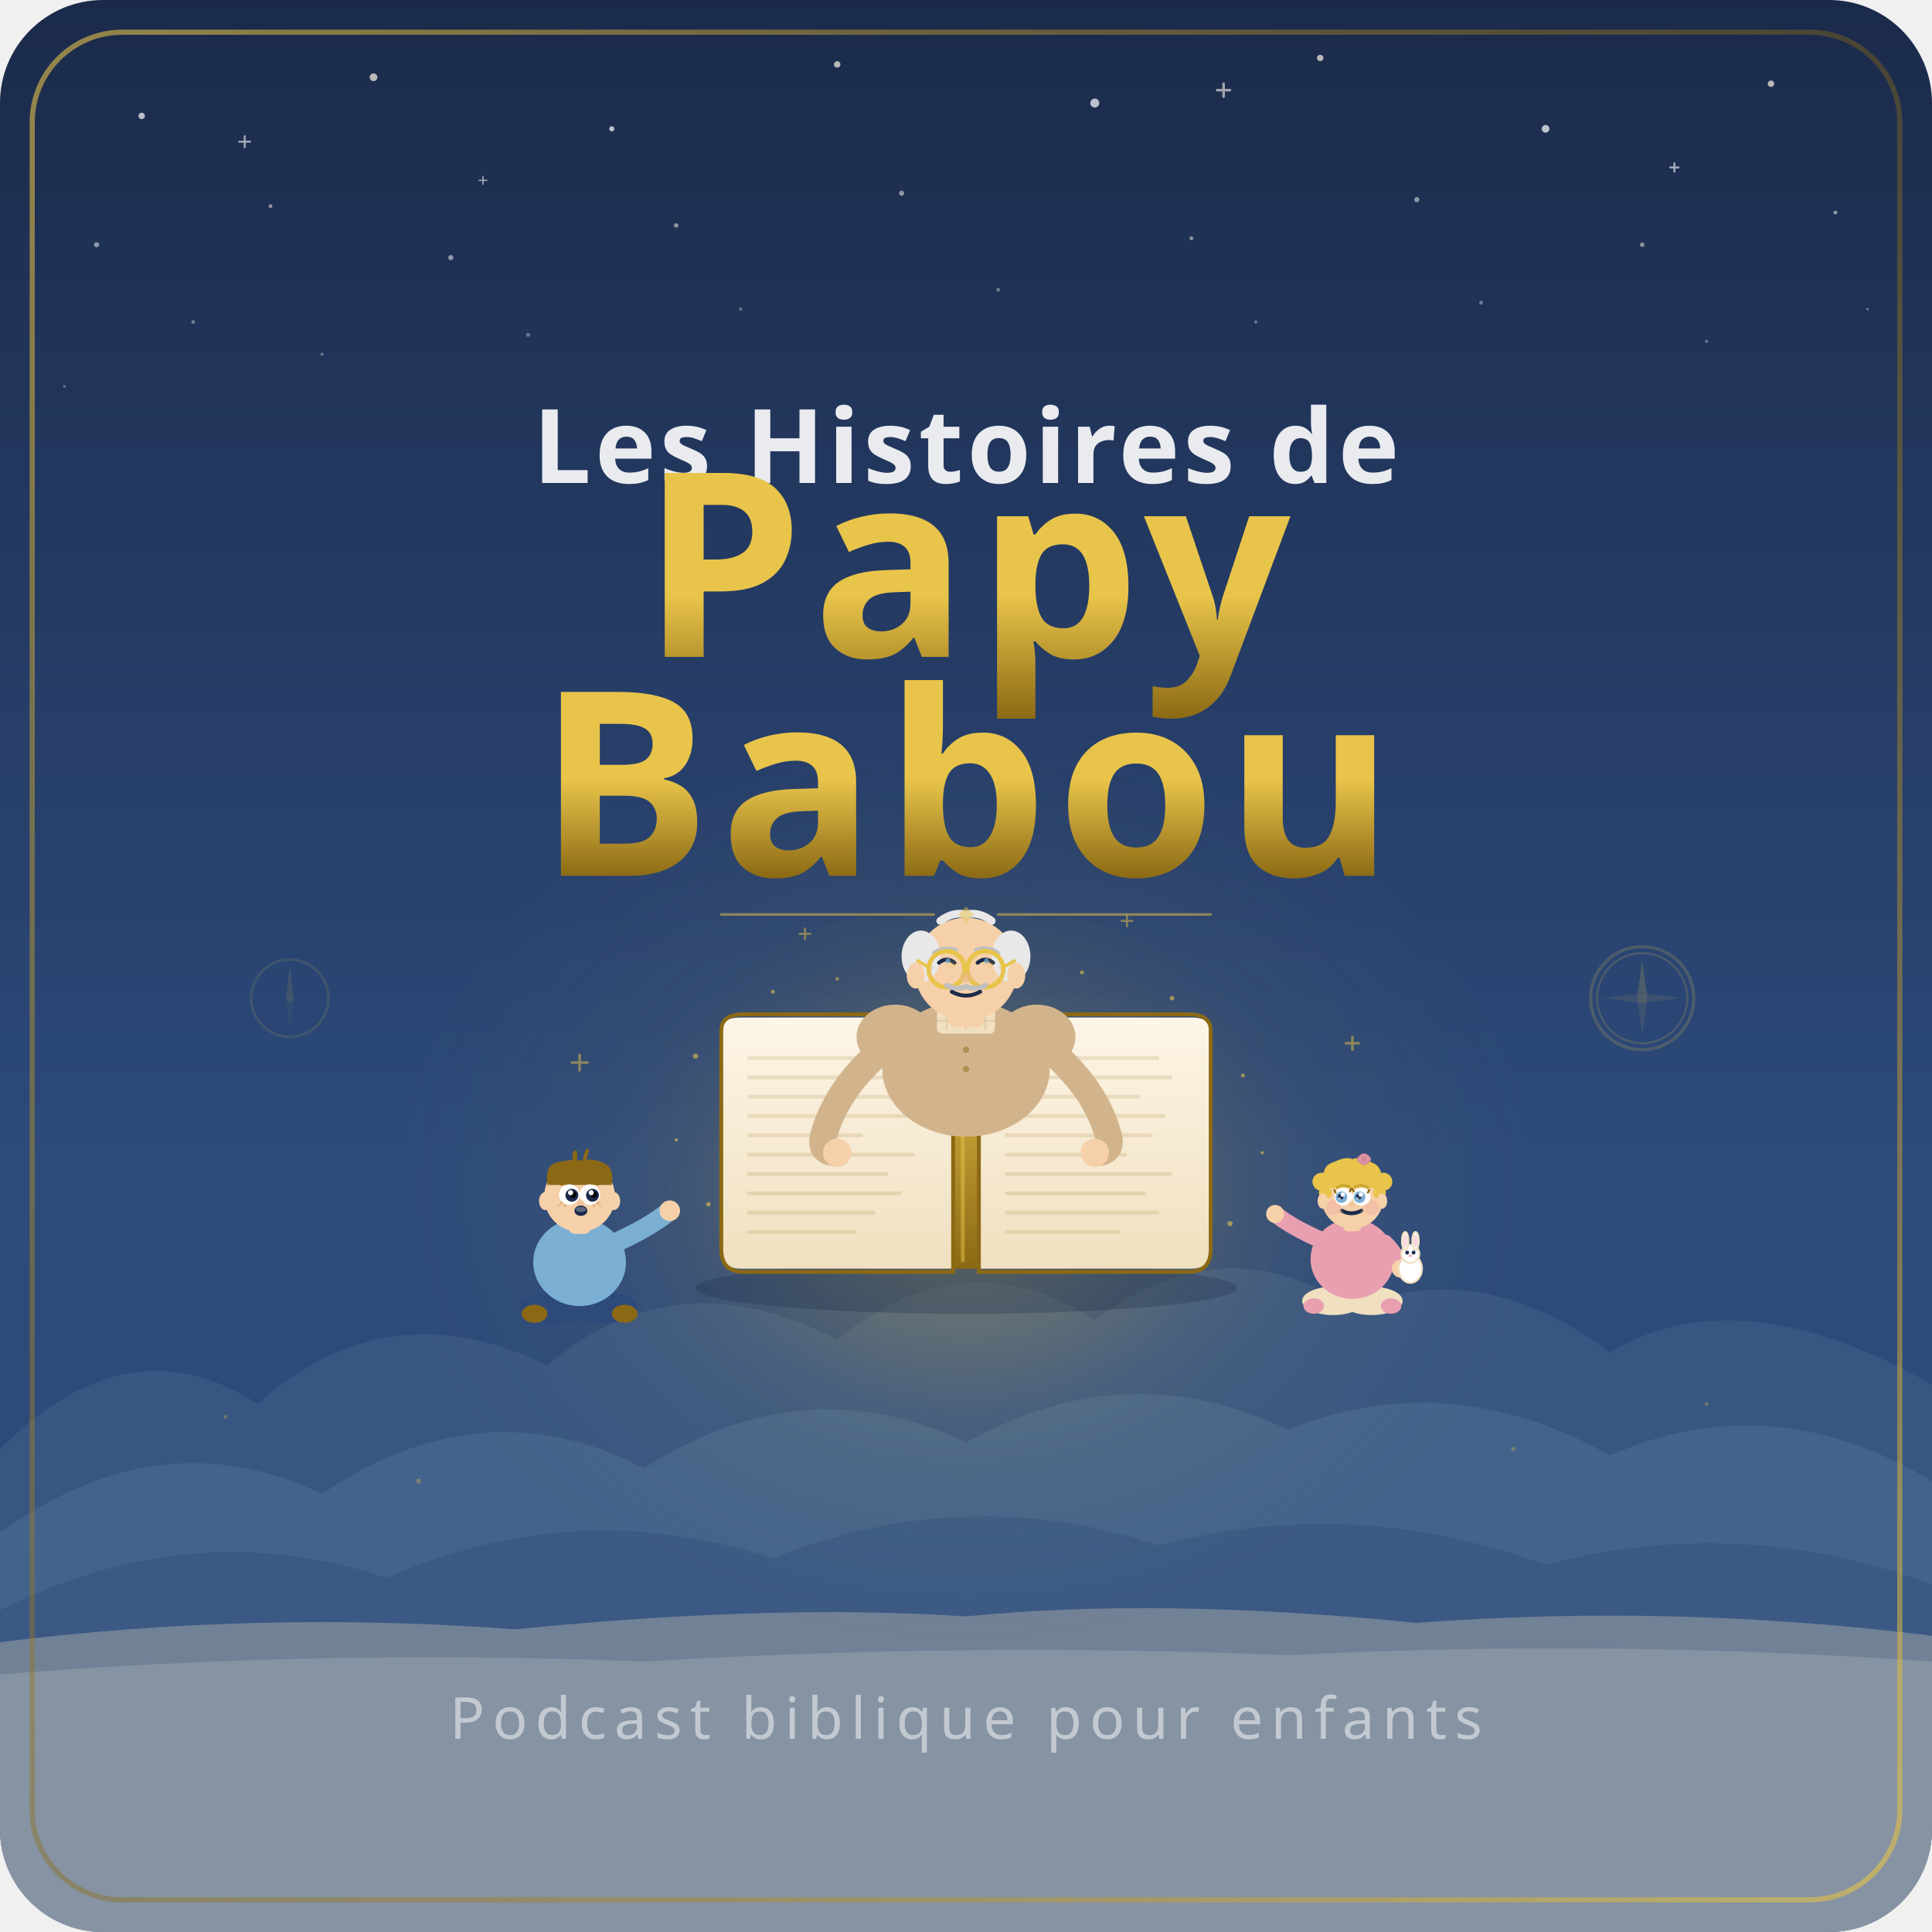
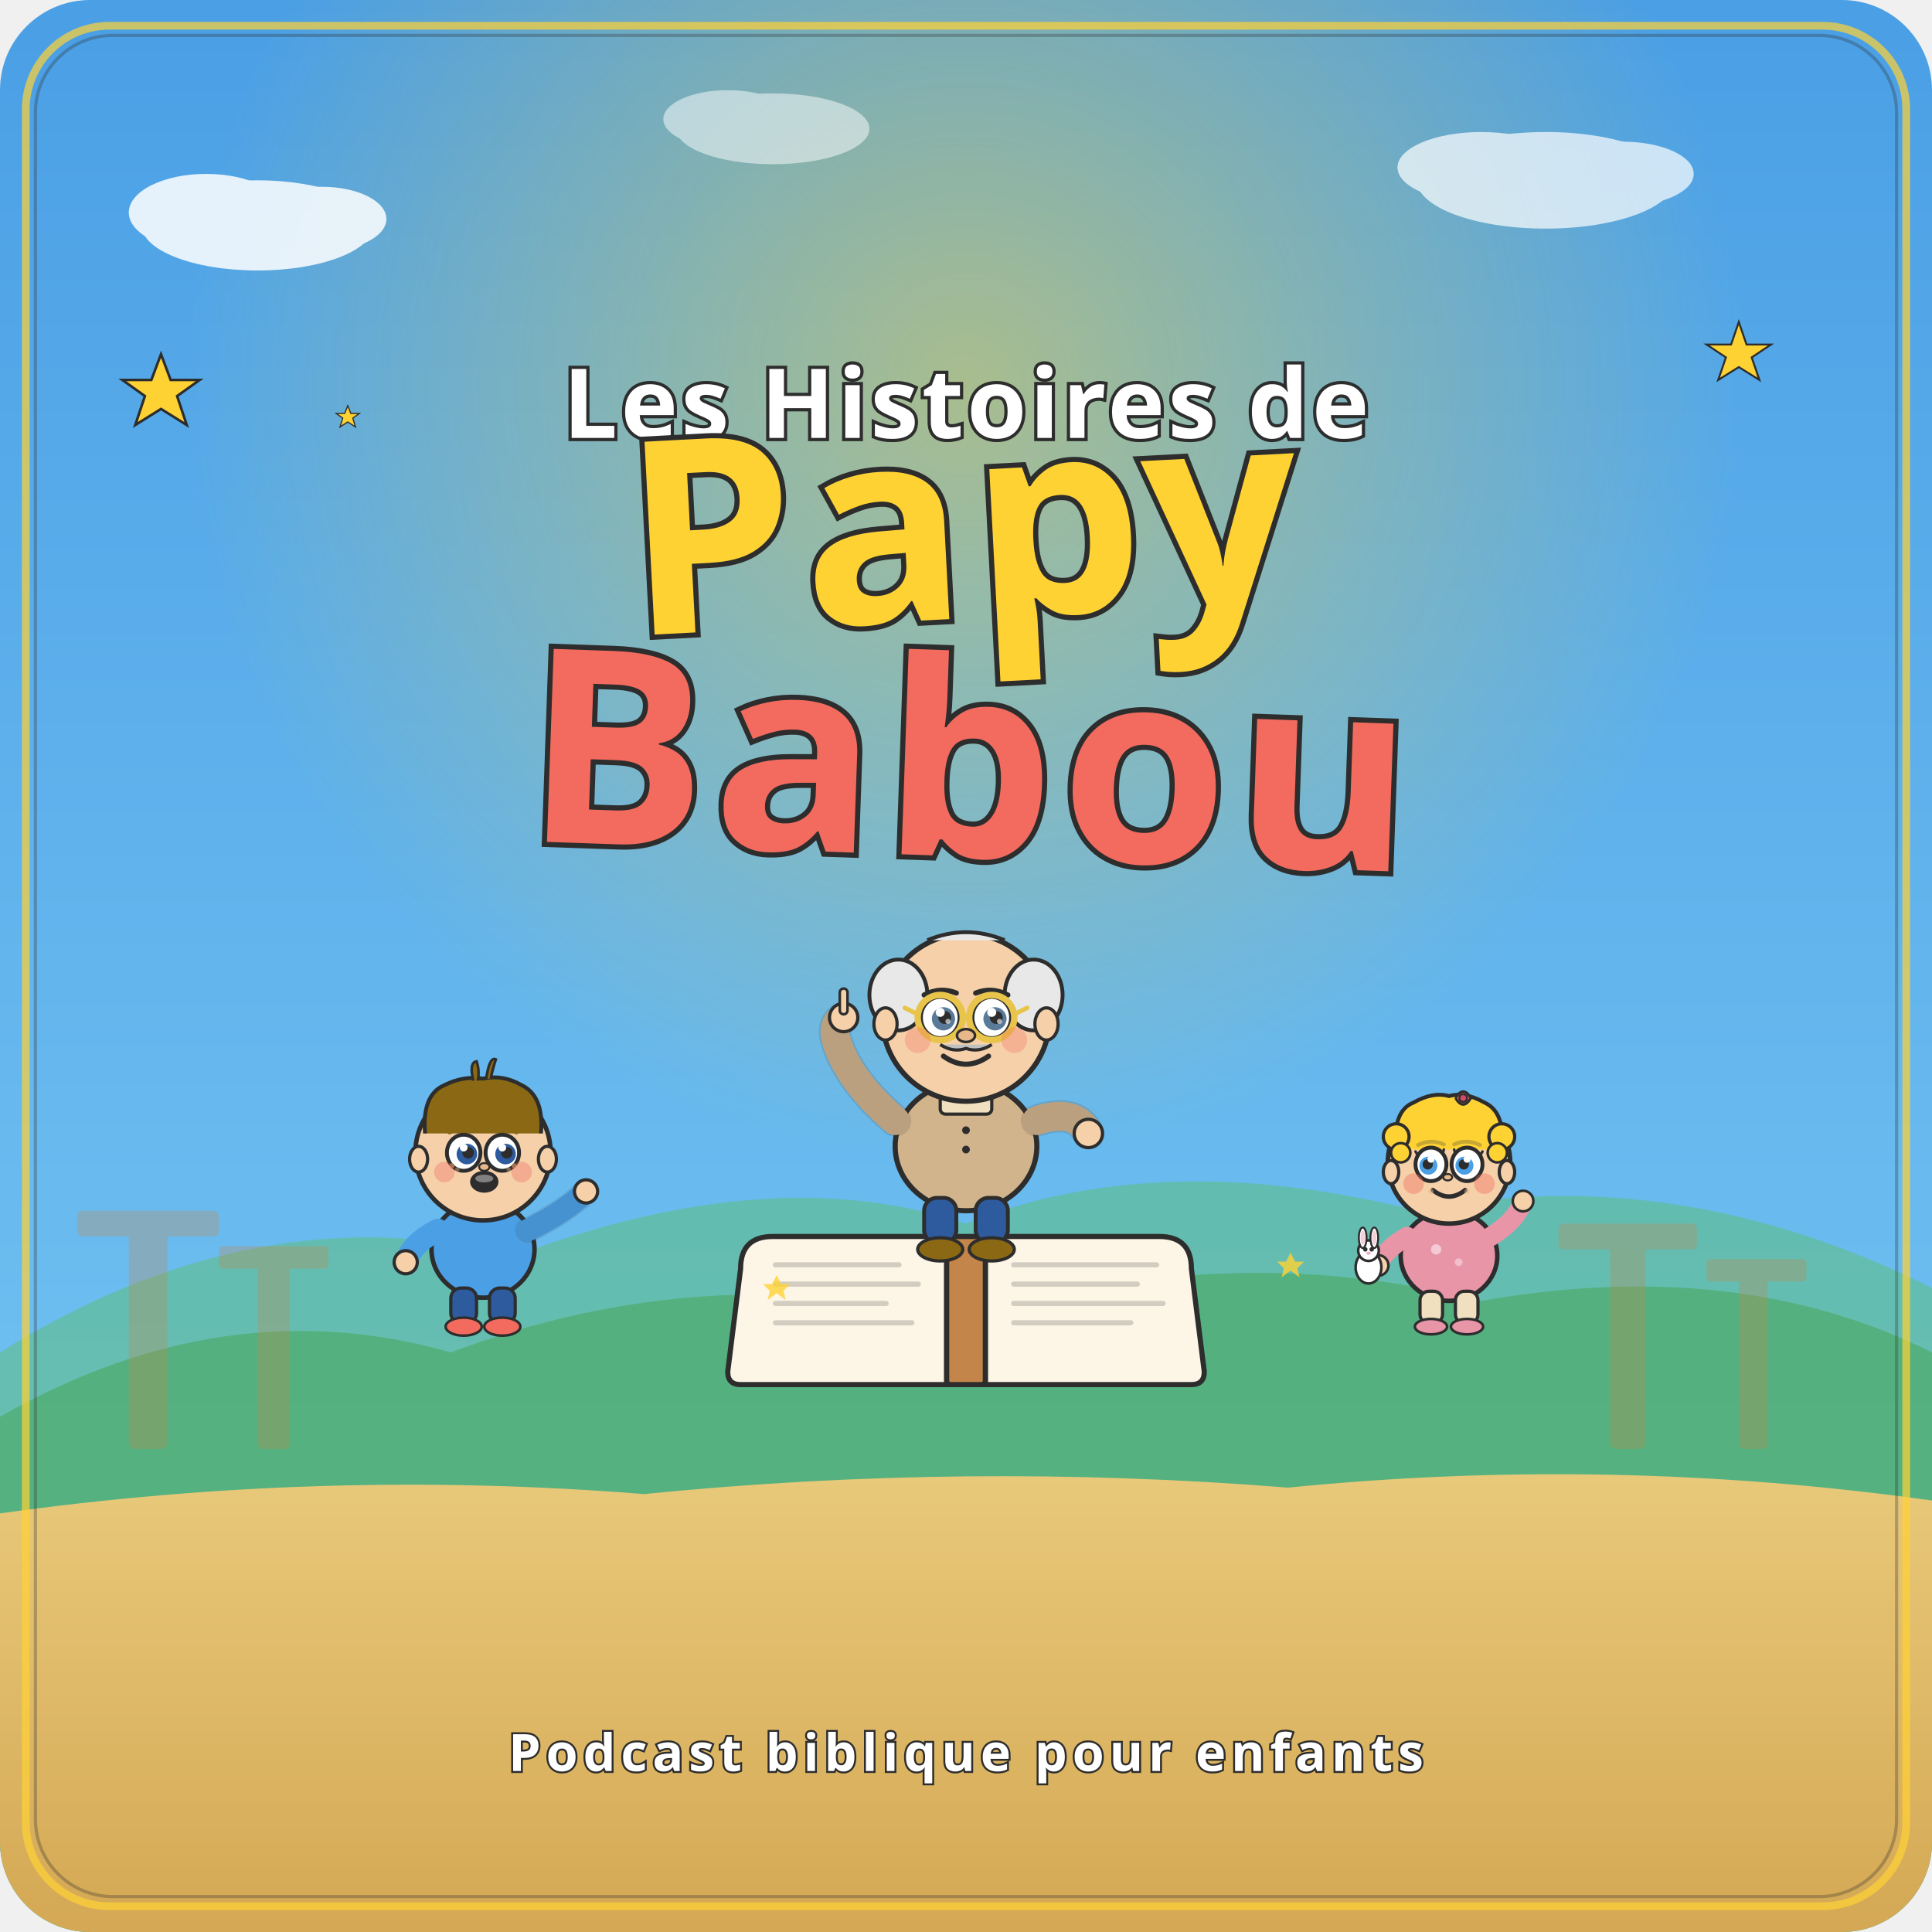
<svg xmlns="http://www.w3.org/2000/svg" viewBox="0 0 3000 3000" width="3000" height="3000">
  <defs>
    <linearGradient id="skyGrad" x1="0" y1="0" x2="0" y2="1">
-       <stop offset="0%" stop-color="#1B2A4A" />
-       <stop offset="60%" stop-color="#2D4A7A" />
-       <stop offset="100%" stop-color="#2D4A7A" />
+       <stop offset="0%" stop-color="#4A9FE5" />
+       <stop offset="100%" stop-color="#7BCBF5" />
    </linearGradient>
-     <radialGradient id="bookGlow" cx="50%" cy="50%" r="50%">
-       <stop offset="0%" stop-color="#E8C44A" stop-opacity="0.35" />
-       <stop offset="35%" stop-color="#E8C44A" stop-opacity="0.15" />
-       <stop offset="70%" stop-color="#E8C44A" stop-opacity="0.05" />
-       <stop offset="100%" stop-color="#E8C44A" stop-opacity="0" />
-     </radialGradient>
-     <linearGradient id="goldText" x1="0" y1="0" x2="0" y2="1">
-       <stop offset="0%" stop-color="#E8C44A" />
-       <stop offset="50%" stop-color="#E8C44A" />
-       <stop offset="100%" stop-color="#8B6914" />
+     <linearGradient id="groundGrad" x1="0" y1="0" x2="0" y2="1">
+       <stop offset="0%" stop-color="#E8C97A" />
+       <stop offset="100%" stop-color="#D4A854" />
    </linearGradient>
-     <linearGradient id="bookGold" x1="0" y1="0" x2="0" y2="1">
-       <stop offset="0%" stop-color="#E8C44A" />
-       <stop offset="100%" stop-color="#8B6914" />
-     </linearGradient>
-     <linearGradient id="pageGlow" x1="0" y1="0" x2="0" y2="1">
-       <stop offset="0%" stop-color="#FDF5E6" />
-       <stop offset="100%" stop-color="#F0E0C0" />
-     </linearGradient>
-     <linearGradient id="goldBorder" x1="0" y1="0" x2="1" y2="1">
-       <stop offset="0%" stop-color="#E8C44A" stop-opacity="0.6" />
-       <stop offset="50%" stop-color="#8B6914" stop-opacity="0.4" />
-       <stop offset="100%" stop-color="#E8C44A" stop-opacity="0.6" />
-     </linearGradient>
-     <radialGradient id="bookRays" cx="50%" cy="50%" r="50%">
-       <stop offset="0%" stop-color="#E8C44A" stop-opacity="0.20" />
-       <stop offset="50%" stop-color="#E8C44A" stop-opacity="0.06" />
-       <stop offset="100%" stop-color="#E8C44A" stop-opacity="0" />
+     <radialGradient id="sunGlow" cx="50%" cy="20%" r="40%">
+       <stop offset="0%" stop-color="#FFD234" stop-opacity="0.5" />
+       <stop offset="100%" stop-color="#FFD234" stop-opacity="0" />
    </radialGradient>
    <clipPath id="roundClip">
-       <rect width="3000" height="3000" rx="160" ry="160" />
+       <rect width="3000" height="3000" rx="140" ry="140" />
    </clipPath>
  </defs>
  <g clip-path="url(#roundClip)">
    <rect width="3000" height="3000" fill="url(#skyGrad)" />
-     <g opacity="0.7">
-       <circle cx="220" cy="180" r="5" fill="#FFFFFF" />
-       <circle cx="580" cy="120" r="6" fill="#FDF5E6" />
-       <circle cx="950" cy="200" r="4" fill="#FFFFFF" />
-       <circle cx="1300" cy="100" r="5" fill="#FDF5E6" />
-       <circle cx="1700" cy="160" r="7" fill="#FFFFFF" />
-       <circle cx="2050" cy="90" r="5" fill="#FDF5E6" />
-       <circle cx="2400" cy="200" r="6" fill="#FFFFFF" />
-       <circle cx="2750" cy="130" r="5" fill="#FDF5E6" />
-     </g>
-     <g opacity="0.5">
-       <circle cx="150" cy="380" r="4" fill="#FFFFFF" />
-       <circle cx="420" cy="320" r="3" fill="#FDF5E6" />
-       <circle cx="700" cy="400" r="4" fill="#FFFFFF" />
-       <circle cx="1050" cy="350" r="3.5" fill="#FDF5E6" />
-       <circle cx="1400" cy="300" r="4" fill="#FFFFFF" />
-       <circle cx="1850" cy="370" r="3" fill="#FDF5E6" />
-       <circle cx="2200" cy="310" r="4" fill="#FFFFFF" />
-       <circle cx="2550" cy="380" r="3.5" fill="#FDF5E6" />
-       <circle cx="2850" cy="330" r="3" fill="#FFFFFF" />
-     </g>
-     <g opacity="0.35">
-       <circle cx="300" cy="500" r="3" fill="#FFFFFF" />
-       <circle cx="500" cy="550" r="2.5" fill="#FDF5E6" />
-       <circle cx="820" cy="520" r="3" fill="#FFFFFF" />
-       <circle cx="1150" cy="480" r="2.5" fill="#FDF5E6" />
-       <circle cx="1550" cy="450" r="3" fill="#FFFFFF" />
-       <circle cx="1950" cy="500" r="2.5" fill="#FDF5E6" />
-       <circle cx="2300" cy="470" r="3" fill="#FFFFFF" />
-       <circle cx="2650" cy="530" r="2.5" fill="#FDF5E6" />
-       <circle cx="100" cy="600" r="2" fill="#FFFFFF" />
-       <circle cx="2900" cy="480" r="2" fill="#FFFFFF" />
-     </g>
-     <g opacity="0.6">
-       <g transform="translate(380, 220)">
-         <rect x="-1.5" y="-10" width="3" height="20" rx="1.5" fill="#FFFFFF" />
-         <rect x="-10" y="-1.5" width="20" height="3" rx="1.5" fill="#FFFFFF" />
-       </g>
-       <g transform="translate(1900, 140)">
-         <rect x="-2" y="-12" width="4" height="24" rx="2" fill="#FDF5E6" />
-         <rect x="-12" y="-2" width="24" height="4" rx="2" fill="#FDF5E6" />
-       </g>
-       <g transform="translate(2600, 260)">
-         <rect x="-1.5" y="-8" width="3" height="16" rx="1.5" fill="#FFFFFF" />
-         <rect x="-8" y="-1.5" width="16" height="3" rx="1.5" fill="#FFFFFF" />
-       </g>
-       <g transform="translate(750, 280)">
-         <rect x="-1" y="-7" width="2" height="14" rx="1" fill="#FFFFFF" />
-         <rect x="-7" y="-1" width="14" height="2" rx="1" fill="#FFFFFF" />
-       </g>
-     </g>
-     <path d="M0,2250 Q200,2050 400,2180 Q600,2000 850,2120 Q1050,1950 1300,2080 Q1500,1920 1700,2050 Q1900,1900 2100,2030 Q2300,1950 2500,2100 Q2700,1980 3000,2150 L3000,3000 L0,3000 Z" fill="#5A7A9A" opacity="0.25" />
-     <path d="M0,2380 Q250,2200 500,2320 Q750,2150 1000,2280 Q1250,2120 1500,2240 Q1750,2100 2000,2220 Q2250,2120 2500,2260 Q2750,2150 3000,2300 L3000,3000 L0,3000 Z" fill="#5A7A9A" opacity="0.35" />
-     <path d="M0,2500 Q300,2350 600,2450 Q900,2320 1200,2420 Q1500,2300 1800,2400 Q2100,2320 2400,2430 Q2700,2350 3000,2460 L3000,3000 L0,3000 Z" fill="#2D4A7A" opacity="0.4" />
-     <path d="M0,2550 Q400,2500 800,2530 Q1200,2490 1500,2510 Q1800,2480 2200,2520 Q2600,2490 3000,2540 L3000,3000 L0,3000 Z" fill="#F0E0C0" opacity="0.3" />
-     <path d="M0,2600 Q500,2560 1000,2580 Q1500,2550 2000,2570 Q2500,2545 3000,2580 L3000,3000 L0,3000 Z" fill="#FDF5E6" opacity="0.15" />
-     <ellipse cx="1500" cy="1850" rx="900" ry="700" fill="url(#bookRays)" />
-     <ellipse cx="1500" cy="1850" rx="550" ry="450" fill="url(#bookGlow)" />
-     <g transform="translate(1500, 1820)">
-       <ellipse cx="0" cy="180" rx="420" ry="40" fill="#1B2A4A" opacity="0.3" />
-       <path d="M-20,0 L-20,-220 Q-20,-240 -40,-240 L-350,-240 Q-380,-240 -380,-220 L-380,120 Q-380,150 -350,150 L-20,150 Z" fill="url(#pageGlow)" />
-       <g opacity="0.15">
-         <rect x="-340" y="-180" width="200" height="6" rx="3" fill="#8B6914" />
-         <rect x="-340" y="-150" width="260" height="6" rx="3" fill="#8B6914" />
-         <rect x="-340" y="-120" width="230" height="6" rx="3" fill="#8B6914" />
-         <rect x="-340" y="-90" width="250" height="6" rx="3" fill="#8B6914" />
-         <rect x="-340" y="-60" width="180" height="6" rx="3" fill="#8B6914" />
-         <rect x="-340" y="-30" width="260" height="6" rx="3" fill="#8B6914" />
-         <rect x="-340" y="0" width="220" height="6" rx="3" fill="#8B6914" />
-         <rect x="-340" y="30" width="240" height="6" rx="3" fill="#8B6914" />
-         <rect x="-340" y="60" width="200" height="6" rx="3" fill="#8B6914" />
-         <rect x="-340" y="90" width="170" height="6" rx="3" fill="#8B6914" />
-       </g>
-       <path d="M20,0 L20,-220 Q20,-240 40,-240 L350,-240 Q380,-240 380,-220 L380,120 Q380,150 350,150 L20,150 Z" fill="url(#pageGlow)" />
-       <g opacity="0.15">
-         <rect x="60" y="-180" width="240" height="6" rx="3" fill="#8B6914" />
-         <rect x="60" y="-150" width="260" height="6" rx="3" fill="#8B6914" />
-         <rect x="60" y="-120" width="210" height="6" rx="3" fill="#8B6914" />
-         <rect x="60" y="-90" width="250" height="6" rx="3" fill="#8B6914" />
-         <rect x="60" y="-60" width="230" height="6" rx="3" fill="#8B6914" />
-         <rect x="60" y="-30" width="190" height="6" rx="3" fill="#8B6914" />
-         <rect x="60" y="0" width="260" height="6" rx="3" fill="#8B6914" />
-         <rect x="60" y="30" width="220" height="6" rx="3" fill="#8B6914" />
-         <rect x="60" y="60" width="240" height="6" rx="3" fill="#8B6914" />
-         <rect x="60" y="90" width="180" height="6" rx="3" fill="#8B6914" />
-       </g>
-       <rect x="-20" y="-240" width="40" height="390" rx="6" fill="url(#bookGold)" />
-       <rect x="-8" y="-230" width="6" height="370" rx="3" fill="#E8C44A" opacity="0.5" />
-       <path d="M-380,-220 L-380,120 Q-380,155 -345,155 L-20,155 L-20,-245 L-345,-245 Q-380,-245 -380,-220 Z" fill="none" stroke="#8B6914" stroke-width="6" />
-       <path d="M380,-220 L380,120 Q380,155 345,155 L20,155 L20,-245 L345,-245 Q380,-245 380,-220 Z" fill="none" stroke="#8B6914" stroke-width="6" />
-       <g opacity="0.6">
-         <circle cx="-420" cy="-180" r="4" fill="#E8C44A" />
-         <circle cx="430" cy="-150" r="3" fill="#E8C44A" />
-         <circle cx="-400" cy="50" r="3.5" fill="#E8C44A" />
-         <circle cx="410" cy="80" r="4" fill="#E8C44A" />
-         <circle cx="-300" cy="-280" r="3" fill="#E8C44A" />
-         <circle cx="320" cy="-270" r="3.5" fill="#E8C44A" />
-         <circle cx="0" cy="-290" r="4" fill="#E8C44A" />
-         <circle cx="-200" cy="-300" r="2.5" fill="#E8C44A" />
-         <circle cx="180" cy="-310" r="3" fill="#E8C44A" />
-         <circle cx="-450" cy="-50" r="2.5" fill="#E8C44A" />
-         <circle cx="460" cy="-30" r="2.5" fill="#E8C44A" />
-       </g>
-     </g>
-     <g transform="translate(1500, 1580)">
-       <ellipse cx="0" cy="80" rx="130" ry="105" fill="#D2B48C" />
-       <rect x="-45" y="-15" width="90" height="40" rx="8" fill="#F0E0C0" />
-       <line x1="-30" y1="-10" x2="-30" y2="20" stroke="#D2B48C" stroke-width="3" opacity="0.4" />
-       <line x1="0" y1="-10" x2="0" y2="20" stroke="#D2B48C" stroke-width="3" opacity="0.4" />
-       <line x1="30" y1="-10" x2="30" y2="20" stroke="#D2B48C" stroke-width="3" opacity="0.4" />
-       <line x1="-45" y1="5" x2="45" y2="5" stroke="#D2B48C" stroke-width="3" opacity="0.4" />
-       <circle cx="0" cy="50" r="5" fill="#8B6914" opacity="0.5" />
-       <circle cx="0" cy="80" r="5" fill="#8B6914" opacity="0.5" />
-       <ellipse cx="-110" cy="30" rx="60" ry="50" fill="#D2B48C" />
-       <ellipse cx="110" cy="30" rx="60" ry="50" fill="#D2B48C" />
-       <rect x="-28" y="-35" width="56" height="50" rx="12" fill="#F5D0A9" />
-       <circle cx="0" cy="-75" r="80" fill="#F5D0A9" />
-       <ellipse cx="-70" cy="-95" rx="30" ry="40" fill="#E8E8E8" />
-       <ellipse cx="70" cy="-95" rx="30" ry="40" fill="#E8E8E8" />
-       <path d="M-40,-150 Q-20,-165 0,-160 Q20,-165 40,-150" fill="none" stroke="#E8E8E8" stroke-width="12" stroke-linecap="round" />
-       <ellipse cx="-78" cy="-65" rx="14" ry="20" fill="#F5D0A9" />
-       <ellipse cx="78" cy="-65" rx="14" ry="20" fill="#F5D0A9" />
-       <path d="M-50,-100 Q-35,-112 -15,-105" fill="none" stroke="#C0C0C0" stroke-width="6" stroke-linecap="round" />
-       <path d="M15,-105 Q35,-112 50,-100" fill="none" stroke="#C0C0C0" stroke-width="6" stroke-linecap="round" />
-       <path d="M-42,-85 Q-30,-95 -18,-85" fill="none" stroke="#1B2A4A" stroke-width="6" stroke-linecap="round" />
-       <path d="M18,-85 Q30,-95 42,-85" fill="none" stroke="#1B2A4A" stroke-width="6" stroke-linecap="round" />
-       <circle cx="-28" cy="-88" r="4" fill="#7BAFD4" opacity="0.7" />
-       <circle cx="32" cy="-88" r="4" fill="#7BAFD4" opacity="0.7" />
-       <circle cx="-30" cy="-75" r="28" fill="none" stroke="#E8C44A" stroke-width="7" />
-       <circle cx="30" cy="-75" r="28" fill="none" stroke="#E8C44A" stroke-width="7" />
-       <path d="M-2,-75 Q0,-82 2,-75" fill="none" stroke="#E8C44A" stroke-width="5" />
-       <line x1="-58" y1="-78" x2="-75" y2="-88" stroke="#E8C44A" stroke-width="5" stroke-linecap="round" />
-       <line x1="58" y1="-78" x2="75" y2="-88" stroke="#E8C44A" stroke-width="5" stroke-linecap="round" />
-       <circle cx="-22" cy="-82" r="6" fill="#E8C44A" opacity="0.2" />
-       <circle cx="38" cy="-82" r="6" fill="#E8C44A" opacity="0.2" />
-       <ellipse cx="0" cy="-62" rx="10" ry="8" fill="#E8B88A" opacity="0.6" />
-       <path d="M-30,-50 Q-15,-42 0,-48 Q15,-42 30,-50" fill="none" stroke="#C0C0C0" stroke-width="8" stroke-linecap="round" />
-       <path d="M-22,-40 Q0,-28 22,-40" fill="none" stroke="#1B2A4A" stroke-width="6" stroke-linecap="round" />
-       <path d="M-52,-78 Q-58,-72 -54,-66" fill="none" stroke="#E8B88A" stroke-width="3" stroke-linecap="round" opacity="0.5" />
-       <path d="M52,-78 Q58,-72 54,-66" fill="none" stroke="#E8B88A" stroke-width="3" stroke-linecap="round" opacity="0.5" />
-       <path d="M-130,50 Q-200,110 -220,180 Q-230,210 -200,210" fill="none" stroke="#D2B48C" stroke-width="42" stroke-linecap="round" />
-       <circle cx="-200" cy="210" r="22" fill="#F5D0A9" />
-       <path d="M130,50 Q200,110 220,180 Q230,210 200,210" fill="none" stroke="#D2B48C" stroke-width="42" stroke-linecap="round" />
-       <circle cx="200" cy="210" r="22" fill="#F5D0A9" />
-     </g>
-     <g transform="translate(900, 1900)">
-       <ellipse cx="-35" cy="130" rx="55" ry="25" fill="#2D4A7A" />
-       <ellipse cx="35" cy="130" rx="55" ry="25" fill="#2D4A7A" />
-       <ellipse cx="-70" cy="140" rx="20" ry="14" fill="#8B6914" />
-       <ellipse cx="70" cy="140" rx="20" ry="14" fill="#8B6914" />
-       <ellipse cx="0" cy="60" rx="72" ry="68" fill="#7BAFD4" />
-       <path d="M-20,0 Q0,-8 20,0" fill="none" stroke="#5A9ABF" stroke-width="6" stroke-linecap="round" />
-       <rect x="-16" y="-12" width="32" height="28" rx="8" fill="#F5D0A9" />
-       <circle cx="0" cy="-42" r="55" fill="#F5D0A9" />
-       <path d="M-50,-60 Q-55,-90 -35,-95 Q-15,-100 0,-98 Q20,-102 35,-95 Q55,-88 50,-60" fill="#8B6914" />
-       <path d="M5,-98 Q8,-120 15,-115 Q12,-105 10,-98" fill="#8B6914" />
-       <path d="M-10,-96 Q-14,-112 -5,-114 Q-2,-106 -5,-96" fill="#8B6914" />
-       <ellipse cx="-53" cy="-35" rx="10" ry="14" fill="#F5D0A9" />
-       <ellipse cx="53" cy="-35" rx="10" ry="14" fill="#F5D0A9" />
-       <circle cx="-16" cy="-45" r="16" fill="#FFFFFF" />
-       <circle cx="16" cy="-45" r="16" fill="#FFFFFF" />
-       <circle cx="-12" cy="-44" r="10" fill="#1B2A4A" />
-       <circle cx="20" cy="-44" r="10" fill="#1B2A4A" />
-       <circle cx="-10" cy="-45" r="5" fill="#000000" />
-       <circle cx="22" cy="-45" r="5" fill="#000000" />
-       <circle cx="-14" cy="-48" r="4" fill="#FFFFFF" />
-       <circle cx="18" cy="-48" r="4" fill="#FFFFFF" />
-       <path d="M-28,-62 Q-16,-70 -4,-64" fill="none" stroke="#8B6914" stroke-width="6" stroke-linecap="round" />
-       <path d="M4,-64 Q16,-70 28,-62" fill="none" stroke="#8B6914" stroke-width="6" stroke-linecap="round" />
-       <circle cx="-28" cy="-32" r="3" fill="#D4A06A" opacity="0.5" />
-       <circle cx="-22" cy="-28" r="2.5" fill="#D4A06A" opacity="0.5" />
-       <circle cx="-32" cy="-28" r="2" fill="#D4A06A" opacity="0.4" />
-       <circle cx="28" cy="-32" r="3" fill="#D4A06A" opacity="0.5" />
-       <circle cx="22" cy="-28" r="2.5" fill="#D4A06A" opacity="0.5" />
-       <circle cx="32" cy="-28" r="2" fill="#D4A06A" opacity="0.4" />
-       <ellipse cx="2" cy="-32" rx="6" ry="5" fill="#E8B88A" opacity="0.5" />
-       <ellipse cx="2" cy="-20" rx="10" ry="8" fill="#1B2A4A" />
-       <ellipse cx="2" cy="-22" rx="8" ry="4" fill="#FFFFFF" opacity="0.3" />
-       <path d="M55,30 Q110,5 140,-20" fill="none" stroke="#7BAFD4" stroke-width="30" stroke-linecap="round" />
-       <circle cx="140" cy="-20" r="16" fill="#F5D0A9" />
-     </g>
-     <g transform="translate(2100, 1900)">
-       <ellipse cx="-30" cy="120" rx="48" ry="22" fill="#F0E0C0" />
-       <ellipse cx="30" cy="120" rx="48" ry="22" fill="#F0E0C0" />
-       <ellipse cx="-60" cy="128" rx="16" ry="12" fill="#E8A0B0" />
-       <ellipse cx="60" cy="128" rx="16" ry="12" fill="#E8A0B0" />
-       <ellipse cx="0" cy="55" rx="65" ry="62" fill="#E8A0B0" />
-       <path d="M-18,-2 Q0,-10 18,-2" fill="none" stroke="#D48A9A" stroke-width="6" stroke-linecap="round" />
-       <rect x="-14" y="-12" width="28" height="24" rx="7" fill="#F5D0A9" />
-       <circle cx="0" cy="-40" r="48" fill="#F5D0A9" />
-       <circle cx="-30" cy="-25" r="12" fill="#F0A0A0" opacity="0.35" />
-       <circle cx="30" cy="-25" r="12" fill="#F0A0A0" opacity="0.35" />
-       <path d="M-45,-55 Q-50,-90 -30,-95 Q-10,-105 0,-100 Q10,-105 30,-95 Q50,-88 45,-55" fill="#E8C44A" />
-       <circle cx="-48" cy="-65" r="14" fill="#E8C44A" />
-       <circle cx="48" cy="-65" r="14" fill="#E8C44A" />
-       <circle cx="-42" cy="-48" r="10" fill="#E8C44A" />
-       <circle cx="42" cy="-48" r="10" fill="#E8C44A" />
-       <path d="M8,-100 Q18,-115 28,-100" fill="#E8A0B0" stroke="#D48A9A" stroke-width="3" />
-       <path d="M8,-100 Q18,-85 28,-100" fill="#E8A0B0" stroke="#D48A9A" stroke-width="3" />
-       <circle cx="18" cy="-100" r="5" fill="#D48A9A" />
-       <ellipse cx="-46" cy="-35" rx="8" ry="12" fill="#F5D0A9" />
-       <ellipse cx="46" cy="-35" rx="8" ry="12" fill="#F5D0A9" />
-       <circle cx="-14" cy="-42" r="14" fill="#FFFFFF" />
-       <circle cx="14" cy="-42" r="14" fill="#FFFFFF" />
-       <circle cx="-17" cy="-41" r="9" fill="#7BAFD4" />
-       <circle cx="11" cy="-41" r="9" fill="#7BAFD4" />
-       <circle cx="-18" cy="-42" r="4.5" fill="#1B2A4A" />
-       <circle cx="10" cy="-42" r="4.5" fill="#1B2A4A" />
-       <circle cx="-15" cy="-45" r="3.5" fill="#FFFFFF" />
-       <circle cx="13" cy="-45" r="3.5" fill="#FFFFFF" />
-       <circle cx="-20" cy="-39" r="2" fill="#FFFFFF" opacity="0.6" />
-       <circle cx="8" cy="-39" r="2" fill="#FFFFFF" opacity="0.6" />
-       <line x1="-26" y1="-48" x2="-28" y2="-52" stroke="#8B6914" stroke-width="3" stroke-linecap="round" />
-       <line x1="-4" y1="-50" x2="-2" y2="-54" stroke="#8B6914" stroke-width="3" stroke-linecap="round" />
-       <line x1="2" y1="-50" x2="0" y2="-54" stroke="#8B6914" stroke-width="3" stroke-linecap="round" />
-       <line x1="24" y1="-48" x2="26" y2="-52" stroke="#8B6914" stroke-width="3" stroke-linecap="round" />
-       <path d="M-24,-56 Q-14,-62 -4,-57" fill="none" stroke="#C8A832" stroke-width="4" stroke-linecap="round" />
-       <path d="M4,-57 Q14,-62 24,-56" fill="none" stroke="#C8A832" stroke-width="4" stroke-linecap="round" />
-       <ellipse cx="-2" cy="-30" rx="5" ry="4" fill="#E8B88A" opacity="0.5" />
-       <path d="M-16,-20 Q-2,-12 14,-20" fill="none" stroke="#1B2A4A" stroke-width="6" stroke-linecap="round" />
-       <circle cx="-18" cy="-18" r="3" fill="#E8B88A" opacity="0.4" />
-       <circle cx="16" cy="-18" r="3" fill="#E8B88A" opacity="0.4" />
-       <path d="M-50,25 Q-95,5 -120,-15" fill="none" stroke="#E8A0B0" stroke-width="26" stroke-linecap="round" />
-       <circle cx="-120" cy="-15" r="14" fill="#F5D0A9" />
-       <path d="M50,30 Q70,50 75,70" fill="none" stroke="#E8A0B0" stroke-width="26" stroke-linecap="round" />
-       <circle cx="75" cy="70" r="14" fill="#F5D0A9" />
-       <g transform="translate(90, 55)">
-         <ellipse cx="0" cy="15" rx="18" ry="22" fill="#FFFFFF" stroke="#F0E0C0" stroke-width="3" />
-         <circle cx="0" cy="-8" r="14" fill="#FFFFFF" stroke="#F0E0C0" stroke-width="3" />
-         <ellipse cx="-8" cy="-28" rx="5" ry="14" fill="#FFFFFF" stroke="#F0E0C0" stroke-width="3" />
-         <ellipse cx="8" cy="-28" rx="5" ry="14" fill="#FFFFFF" stroke="#F0E0C0" stroke-width="3" />
-         <ellipse cx="-8" cy="-28" rx="3" ry="10" fill="#F0B0C0" opacity="0.5" />
-         <ellipse cx="8" cy="-28" rx="3" ry="10" fill="#F0B0C0" opacity="0.5" />
-         <circle cx="-5" cy="-10" r="3" fill="#1B2A4A" />
-         <circle cx="5" cy="-10" r="3" fill="#1B2A4A" />
-         <ellipse cx="0" cy="-5" rx="3" ry="2" fill="#F0B0C0" />
-       </g>
-     </g>
-     <g transform="translate(2550, 1550)" opacity="0.18">
-       <circle cx="0" cy="0" r="80" fill="none" stroke="#E8C44A" stroke-width="5" />
-       <circle cx="0" cy="0" r="70" fill="none" stroke="#E8C44A" stroke-width="3" />
-       <polygon points="0,-60 8,0 0,-10 -8,0" fill="#E8C44A" />
-       <polygon points="0,60 8,0 0,10 -8,0" fill="#E8C44A" opacity="0.5" />
-       <polygon points="-60,0 0,8 -10,0 0,-8" fill="#E8C44A" opacity="0.5" />
-       <polygon points="60,0 0,8 10,0 0,-8" fill="#E8C44A" opacity="0.5" />
-       <circle cx="0" cy="0" r="8" fill="#E8C44A" />
-     </g>
-     <g transform="translate(450, 1550)" opacity="0.12">
-       <circle cx="0" cy="0" r="60" fill="none" stroke="#E8C44A" stroke-width="4" />
-       <polygon points="0,-50 6,0 0,-8 -6,0" fill="#E8C44A" />
-       <polygon points="0,50 6,0 0,8 -6,0" fill="#E8C44A" opacity="0.4" />
-       <circle cx="0" cy="0" r="6" fill="#E8C44A" />
-     </g>
-     <g opacity="0.5">
-       <g transform="translate(900, 1650)">
-         <rect x="-2" y="-14" width="4" height="28" rx="2" fill="#E8C44A" />
-         <rect x="-14" y="-2" width="28" height="4" rx="2" fill="#E8C44A" />
-       </g>
-       <g transform="translate(2100, 1620)">
-         <rect x="-2" y="-12" width="4" height="24" rx="2" fill="#E8C44A" />
-         <rect x="-12" y="-2" width="24" height="4" rx="2" fill="#E8C44A" />
-       </g>
-       <g transform="translate(1250, 1450)">
-         <rect x="-1.5" y="-10" width="3" height="20" rx="1.5" fill="#E8C44A" />
-         <rect x="-10" y="-1.5" width="20" height="3" rx="1.5" fill="#E8C44A" />
-       </g>
-       <g transform="translate(1750, 1430)">
-         <rect x="-1.5" y="-10" width="3" height="20" rx="1.5" fill="#E8C44A" />
-         <rect x="-10" y="-1.5" width="20" height="3" rx="1.5" fill="#E8C44A" />
-       </g>
-     </g>
-     <g opacity="0.3">
-       <circle cx="350" cy="2200" r="3" fill="#E8C44A" />
-       <circle cx="650" cy="2300" r="4" fill="#E8C44A" />
-       <circle cx="2350" cy="2250" r="3.5" fill="#E8C44A" />
-       <circle cx="2650" cy="2180" r="3" fill="#E8C44A" />
-     </g>
-     <text x="1500" y="750" text-anchor="middle" font-family="'Baloo 2', sans-serif" font-size="160" font-weight="600" fill="#FFFFFF" opacity="0.9" letter-spacing="6">Les Histoires de</text>
-     <text x="1500" y="1020" text-anchor="middle" font-family="'Baloo 2', sans-serif" font-size="400" font-weight="800" fill="url(#goldText)" letter-spacing="14">Papy</text>
-     <text x="1500" y="1360" text-anchor="middle" font-family="'Baloo 2', sans-serif" font-size="400" font-weight="800" fill="url(#goldText)" letter-spacing="14">Babou</text>
-     <g transform="translate(1500, 1420)" opacity="0.5">
-       <line x1="-380" y1="0" x2="-50" y2="0" stroke="#E8C44A" stroke-width="4" stroke-linecap="round" />
-       <line x1="50" y1="0" x2="380" y2="0" stroke="#E8C44A" stroke-width="4" stroke-linecap="round" />
-       <polygon points="0,-12 12,0 0,12 -12,0" fill="#E8C44A" />
-     </g>
-     <text x="1500" y="2700" text-anchor="middle" font-family="'Baloo 2', sans-serif" font-size="90" font-weight="500" fill="#FFFFFF" opacity="0.5" letter-spacing="12">Podcast biblique pour enfants</text>
-     <rect x="50" y="50" width="2900" height="2900" rx="140" ry="140" fill="none" stroke="url(#goldBorder)" stroke-width="8" />
+     <rect width="3000" height="3000" fill="url(#sunGlow)" />
+     <g fill="#FFFFFF" opacity="0.85">
+       <ellipse cx="400" cy="350" rx="180" ry="70" />
+       <ellipse cx="320" cy="330" rx="120" ry="60" />
+       <ellipse cx="500" cy="340" rx="100" ry="50" />
+     </g>
+     <g fill="#FFFFFF" opacity="0.7">
+       <ellipse cx="2400" cy="280" rx="200" ry="75" />
+       <ellipse cx="2300" cy="260" rx="130" ry="55" />
+       <ellipse cx="2520" cy="270" rx="110" ry="50" />
+     </g>
+     <g fill="#FFFFFF" opacity="0.5">
+       <ellipse cx="1200" cy="200" rx="150" ry="55" />
+       <ellipse cx="1130" cy="185" rx="100" ry="45" />
+     </g>
+     <path d="M0,2100 Q400,1850 800,1950 Q1200,1800 1500,1900 Q1800,1780 2200,1880 Q2600,1800 3000,2000 L3000,3000 L0,3000Z" fill="#5DBD72" opacity="0.5" />
+     <path d="M0,2200 Q350,2000 700,2100 Q1100,1950 1500,2050 Q1900,1920 2300,2020 Q2700,1950 3000,2100 L3000,3000 L0,3000Z" fill="#4AA85E" opacity="0.6" />
+     <path d="M0,2350 Q500,2280 1000,2320 Q1500,2270 2000,2310 Q2500,2260 3000,2330 L3000,3000 L0,3000Z" fill="url(#groundGrad)" />
+     <g opacity="0.3" fill="#C4854A">
+       <rect x="200" y="1900" width="60" height="350" rx="10" />
+       <rect x="120" y="1880" width="220" height="40" rx="8" />
+       <rect x="400" y="1950" width="50" height="300" rx="8" />
+       <rect x="340" y="1935" width="170" height="35" rx="6" />
+       <rect x="2500" y="1920" width="55" height="330" rx="10" />
+       <rect x="2420" y="1900" width="215" height="40" rx="8" />
+       <rect x="2700" y="1970" width="45" height="280" rx="8" />
+       <rect x="2650" y="1955" width="155" height="35" rx="6" />
+     </g>
+     <g transform="translate(1500, 2050)">
+       <path d="M-350,-80 Q-350,-130 -300,-130 L-30,-130 L-30,100 L-350,100 Q-370,100 -370,80Z" fill="#FDF5E6" stroke="#2D2D2D" stroke-width="8" />
+       <path d="M350,-80 Q350,-130 300,-130 L30,-130 L30,100 L350,100 Q370,100 370,80Z" fill="#FDF5E6" stroke="#2D2D2D" stroke-width="8" />
+       <rect x="-30" y="-130" width="60" height="230" rx="6" fill="#C4854A" stroke="#2D2D2D" stroke-width="8" />
+       <g opacity="0.2">
+         <rect x="-300" y="-90" width="200" height="8" rx="4" fill="#2D2D2D" />
+         <rect x="-300" y="-60" width="230" height="8" rx="4" fill="#2D2D2D" />
+         <rect x="-300" y="-30" width="180" height="8" rx="4" fill="#2D2D2D" />
+         <rect x="-300" y="0" width="220" height="8" rx="4" fill="#2D2D2D" />
+         <rect x="70" y="-90" width="230" height="8" rx="4" fill="#2D2D2D" />
+         <rect x="70" y="-60" width="200" height="8" rx="4" fill="#2D2D2D" />
+         <rect x="70" y="-30" width="240" height="8" rx="4" fill="#2D2D2D" />
+         <rect x="70" y="0" width="190" height="8" rx="4" fill="#2D2D2D" />
+       </g>
+       <g fill="#FFD234" opacity="0.8">
+         <polygon points="-420,-100 -410,-80 -390,-80 -405,-65 -400,-45 -420,-60 -440,-45 -435,-65 -450,-80 -430,-80" transform="scale(0.7)" />
+         <polygon points="420,-100 410,-80 390,-80 405,-65 400,-45 420,-60 440,-45 435,-65 450,-80 430,-80" transform="scale(0.7) translate(300,-50)" />
+       </g>
+     </g>
+     <g transform="translate(1500, 1600)">
+       <ellipse cx="0" cy="180" rx="110" ry="100" fill="#D2B48C" stroke="#2D2D2D" stroke-width="8" />
+       <rect x="-40" y="90" width="80" height="40" rx="8" fill="#F0E0C0" stroke="#2D2D2D" stroke-width="5" />
+       <circle cx="0" cy="155" r="6" fill="#2D2D2D" />
+       <circle cx="0" cy="185" r="6" fill="#2D2D2D" />
+       <circle cx="0" cy="-20" r="130" fill="#F5D0A9" stroke="#2D2D2D" stroke-width="8" />
+       <ellipse cx="-105" cy="-55" rx="45" ry="55" fill="#E8E8E8" stroke="#2D2D2D" stroke-width="6" />
+       <ellipse cx="105" cy="-55" rx="45" ry="55" fill="#E8E8E8" stroke="#2D2D2D" stroke-width="6" />
+       <path d="M-60,-140 Q0,-165 60,-140" fill="#E8E8E8" stroke="#2D2D2D" stroke-width="6" />
+       <ellipse cx="-125" cy="-10" rx="18" ry="25" fill="#F5D0A9" stroke="#2D2D2D" stroke-width="5" />
+       <ellipse cx="125" cy="-10" rx="18" ry="25" fill="#F5D0A9" stroke="#2D2D2D" stroke-width="5" />
+       <ellipse cx="-40" cy="-20" rx="30" ry="32" fill="#FFFFFF" stroke="#2D2D2D" stroke-width="6" />
+       <ellipse cx="40" cy="-20" rx="30" ry="32" fill="#FFFFFF" stroke="#2D2D2D" stroke-width="6" />
+       <circle cx="-35" cy="-18" r="18" fill="#5A7A9A" />
+       <circle cx="45" cy="-18" r="18" fill="#5A7A9A" />
+       <circle cx="-33" cy="-20" r="10" fill="#2D2D2D" />
+       <circle cx="47" cy="-20" r="10" fill="#2D2D2D" />
+       <circle cx="-40" cy="-28" r="7" fill="#FFFFFF" />
+       <circle cx="40" cy="-28" r="7" fill="#FFFFFF" />
+       <circle cx="-28" cy="-14" r="4" fill="#FFFFFF" opacity="0.6" />
+       <circle cx="52" cy="-14" r="4" fill="#FFFFFF" opacity="0.6" />
+       <path d="M-65,-55 Q-40,-68 -15,-58" fill="none" stroke="#2D2D2D" stroke-width="8" stroke-linecap="round" />
+       <path d="M15,-58 Q40,-68 65,-55" fill="none" stroke="#2D2D2D" stroke-width="8" stroke-linecap="round" />
+       <circle cx="-40" cy="-20" r="35" fill="none" stroke="#E8C44A" stroke-width="10" />
+       <circle cx="40" cy="-20" r="35" fill="none" stroke="#E8C44A" stroke-width="10" />
+       <line x1="-5" y1="-22" x2="5" y2="-22" stroke="#E8C44A" stroke-width="8" />
+       <line x1="-75" y1="-25" x2="-95" y2="-35" stroke="#E8C44A" stroke-width="7" stroke-linecap="round" />
+       <line x1="75" y1="-25" x2="95" y2="-35" stroke="#E8C44A" stroke-width="7" stroke-linecap="round" />
+       <ellipse cx="0" cy="8" rx="14" ry="10" fill="#E8B88A" stroke="#2D2D2D" stroke-width="4" />
+       <path d="M-40,22 Q-20,35 0,28 Q20,35 40,22" fill="#C0C0C0" stroke="#2D2D2D" stroke-width="5" />
+       <path d="M-35,40 Q0,65 35,40" fill="none" stroke="#2D2D2D" stroke-width="8" stroke-linecap="round" />
+       <circle cx="-75" cy="15" r="20" fill="#F26B5E" opacity="0.3" />
+       <circle cx="75" cy="15" r="20" fill="#F26B5E" opacity="0.3" />
+       <path d="M-110,140 Q-180,80 -200,20 Q-210,-10 -190,-20" fill="none" stroke="#D2B48C" stroke-width="45" stroke-linecap="round" />
+       <path d="M-110,140 Q-180,80 -200,20 Q-210,-10 -190,-20" fill="none" stroke="#2D2D2D" stroke-width="50" stroke-linecap="round" opacity="0.15" />
+       <circle cx="-190" cy="-20" r="22" fill="#F5D0A9" stroke="#2D2D2D" stroke-width="5" />
+       <rect x="-196" y="-65" width="12" height="40" rx="6" fill="#F5D0A9" stroke="#2D2D2D" stroke-width="4" />
+       <path d="M110,140 Q170,120 190,160" fill="none" stroke="#D2B48C" stroke-width="45" stroke-linecap="round" />
+       <path d="M110,140 Q170,120 190,160" fill="none" stroke="#2D2D2D" stroke-width="50" stroke-linecap="round" opacity="0.15" />
+       <circle cx="190" cy="160" r="22" fill="#F5D0A9" stroke="#2D2D2D" stroke-width="5" />
+       <rect x="-65" y="260" width="50" height="70" rx="20" fill="#2D5B9E" stroke="#2D2D2D" stroke-width="6" />
+       <rect x="15" y="260" width="50" height="70" rx="20" fill="#2D5B9E" stroke="#2D2D2D" stroke-width="6" />
+       <ellipse cx="-40" cy="340" rx="35" ry="18" fill="#8B6914" stroke="#2D2D2D" stroke-width="5" />
+       <ellipse cx="40" cy="340" rx="35" ry="18" fill="#8B6914" stroke="#2D2D2D" stroke-width="5" />
+     </g>
+     <g transform="translate(750, 1800)">
+       <ellipse cx="0" cy="140" rx="80" ry="75" fill="#4A9FE5" stroke="#2D2D2D" stroke-width="7" />
+       <circle cx="0" cy="-10" r="105" fill="#F5D0A9" stroke="#2D2D2D" stroke-width="7" />
+       <path d="M-90,-40 Q-95,-100 -60,-115 Q-30,-130 0,-125 Q30,-132 60,-115 Q95,-98 90,-40" fill="#8B6914" stroke="#2D2D2D" stroke-width="6" />
+       <path d="M5,-125 Q10,-160 20,-155 Q15,-140 12,-125" fill="#8B6914" stroke="#2D2D2D" stroke-width="4" />
+       <path d="M-15,-122 Q-22,-150 -10,-152 Q-5,-138 -8,-122" fill="#8B6914" stroke="#2D2D2D" stroke-width="4" />
+       <ellipse cx="-100" cy="0" rx="14" ry="20" fill="#F5D0A9" stroke="#2D2D2D" stroke-width="5" />
+       <ellipse cx="100" cy="0" rx="14" ry="20" fill="#F5D0A9" stroke="#2D2D2D" stroke-width="5" />
+       <ellipse cx="-30" cy="-10" rx="26" ry="28" fill="#FFFFFF" stroke="#2D2D2D" stroke-width="6" />
+       <ellipse cx="30" cy="-10" rx="26" ry="28" fill="#FFFFFF" stroke="#2D2D2D" stroke-width="6" />
+       <circle cx="-25" cy="-8" r="16" fill="#2D5B9E" />
+       <circle cx="35" cy="-8" r="16" fill="#2D5B9E" />
+       <circle cx="-23" cy="-10" r="9" fill="#2D2D2D" />
+       <circle cx="37" cy="-10" r="9" fill="#2D2D2D" />
+       <circle cx="-30" cy="-18" r="6" fill="#FFFFFF" />
+       <circle cx="30" cy="-18" r="6" fill="#FFFFFF" />
+       <path d="M-52,-42 Q-30,-55 -8,-44" fill="none" stroke="#8B6914" stroke-width="7" stroke-linecap="round" />
+       <path d="M8,-44 Q30,-55 52,-42" fill="none" stroke="#8B6914" stroke-width="7" stroke-linecap="round" />
+       <circle cx="-48" cy="10" r="4" fill="#D4A06A" opacity="0.6" />
+       <circle cx="-40" cy="16" r="3.5" fill="#D4A06A" opacity="0.5" />
+       <circle cx="48" cy="10" r="4" fill="#D4A06A" opacity="0.6" />
+       <circle cx="40" cy="16" r="3.5" fill="#D4A06A" opacity="0.5" />
+       <ellipse cx="2" cy="12" rx="8" ry="6" fill="#E8B88A" stroke="#2D2D2D" stroke-width="3" />
+       <ellipse cx="2" cy="35" rx="20" ry="15" fill="#2D2D2D" stroke="#2D2D2D" stroke-width="4" />
+       <ellipse cx="2" cy="30" rx="14" ry="6" fill="#FFFFFF" opacity="0.4" />
+       <circle cx="-60" cy="20" r="16" fill="#F26B5E" opacity="0.35" />
+       <circle cx="60" cy="20" r="16" fill="#F26B5E" opacity="0.35" />
+       <path d="M70,110 Q130,80 160,50" fill="none" stroke="#4A9FE5" stroke-width="35" stroke-linecap="round" />
+       <path d="M70,110 Q130,80 160,50" fill="none" stroke="#2D2D2D" stroke-width="40" stroke-linecap="round" opacity="0.12" />
+       <circle cx="160" cy="50" r="18" fill="#F5D0A9" stroke="#2D2D2D" stroke-width="5" />
+       <path d="M-70,110 Q-110,130 -120,160" fill="none" stroke="#4A9FE5" stroke-width="35" stroke-linecap="round" />
+       <circle cx="-120" cy="160" r="18" fill="#F5D0A9" stroke="#2D2D2D" stroke-width="5" />
+       <rect x="-50" y="200" width="40" height="55" rx="16" fill="#2D5B9E" stroke="#2D2D2D" stroke-width="5" />
+       <rect x="10" y="200" width="40" height="55" rx="16" fill="#2D5B9E" stroke="#2D2D2D" stroke-width="5" />
+       <ellipse cx="-30" cy="260" rx="28" ry="14" fill="#F26B5E" stroke="#2D2D2D" stroke-width="4" />
+       <ellipse cx="30" cy="260" rx="28" ry="14" fill="#F26B5E" stroke="#2D2D2D" stroke-width="4" />
+     </g>
+     <g transform="translate(2250, 1820)">
+       <ellipse cx="0" cy="130" rx="75" ry="70" fill="#E895A8" stroke="#2D2D2D" stroke-width="7" />
+       <circle cx="-20" cy="120" r="8" fill="#FFFFFF" opacity="0.5" />
+       <circle cx="15" cy="140" r="6" fill="#FFFFFF" opacity="0.4" />
+       <circle cx="0" cy="-15" r="95" fill="#F5D0A9" stroke="#2D2D2D" stroke-width="7" />
+       <path d="M-82,-35 Q-88,-95 -55,-108 Q-25,-125 0,-118 Q25,-125 55,-108 Q88,-93 82,-35" fill="#FFD234" stroke="#2D2D2D" stroke-width="6" />
+       <circle cx="-82" cy="-55" r="20" fill="#FFD234" stroke="#2D2D2D" stroke-width="5" />
+       <circle cx="82" cy="-55" r="20" fill="#FFD234" stroke="#2D2D2D" stroke-width="5" />
+       <circle cx="-75" cy="-30" r="15" fill="#FFD234" stroke="#2D2D2D" stroke-width="4" />
+       <circle cx="75" cy="-30" r="15" fill="#FFD234" stroke="#2D2D2D" stroke-width="4" />
+       <path d="M10,-115 Q22,-135 34,-115" fill="#F26B5E" stroke="#2D2D2D" stroke-width="4" />
+       <path d="M10,-115 Q22,-95 34,-115" fill="#F26B5E" stroke="#2D2D2D" stroke-width="4" />
+       <circle cx="22" cy="-115" r="6" fill="#D4486B" stroke="#2D2D2D" stroke-width="3" />
+       <ellipse cx="-90" cy="0" rx="12" ry="18" fill="#F5D0A9" stroke="#2D2D2D" stroke-width="5" />
+       <ellipse cx="90" cy="0" rx="12" ry="18" fill="#F5D0A9" stroke="#2D2D2D" stroke-width="5" />
+       <ellipse cx="-28" cy="-12" rx="24" ry="26" fill="#FFFFFF" stroke="#2D2D2D" stroke-width="6" />
+       <ellipse cx="28" cy="-12" rx="24" ry="26" fill="#FFFFFF" stroke="#2D2D2D" stroke-width="6" />
+       <circle cx="-32" cy="-10" r="14" fill="#4A9FE5" />
+       <circle cx="24" cy="-10" r="14" fill="#4A9FE5" />
+       <circle cx="-33" cy="-12" r="8" fill="#2D2D2D" />
+       <circle cx="23" cy="-12" r="8" fill="#2D2D2D" />
+       <circle cx="-28" cy="-20" r="5.5" fill="#FFFFFF" />
+       <circle cx="28" cy="-20" r="5.5" fill="#FFFFFF" />
+       <line x1="-48" y1="-25" x2="-52" y2="-32" stroke="#2D2D2D" stroke-width="4" stroke-linecap="round" />
+       <line x1="-10" y1="-28" x2="-8" y2="-35" stroke="#2D2D2D" stroke-width="4" stroke-linecap="round" />
+       <line x1="10" y1="-28" x2="8" y2="-35" stroke="#2D2D2D" stroke-width="4" stroke-linecap="round" />
+       <line x1="48" y1="-25" x2="52" y2="-32" stroke="#2D2D2D" stroke-width="4" stroke-linecap="round" />
+       <path d="M-48,-42 Q-28,-52 -8,-43" fill="none" stroke="#C8A832" stroke-width="6" stroke-linecap="round" />
+       <path d="M8,-43 Q28,-52 48,-42" fill="none" stroke="#C8A832" stroke-width="6" stroke-linecap="round" />
+       <ellipse cx="-2" cy="8" rx="7" ry="5" fill="#E8B88A" stroke="#2D2D2D" stroke-width="3" />
+       <path d="M-25,28 Q0,48 25,28" fill="none" stroke="#2D2D2D" stroke-width="7" stroke-linecap="round" />
+       <circle cx="-28" cy="30" r="4" fill="#E8B88A" opacity="0.5" />
+       <circle cx="28" cy="30" r="4" fill="#E8B88A" opacity="0.5" />
+       <circle cx="-55" cy="18" r="16" fill="#F26B5E" opacity="0.4" />
+       <circle cx="55" cy="18" r="16" fill="#F26B5E" opacity="0.4" />
+       <path d="M-65,100 Q-100,120 -110,145" fill="none" stroke="#E895A8" stroke-width="30" stroke-linecap="round" />
+       <circle cx="-110" cy="145" r="16" fill="#F5D0A9" stroke="#2D2D2D" stroke-width="4" />
+       <g transform="translate(-125, 130)">
+         <ellipse cx="0" cy="18" rx="20" ry="25" fill="#FFFFFF" stroke="#2D2D2D" stroke-width="4" />
+         <circle cx="0" cy="-8" r="16" fill="#FFFFFF" stroke="#2D2D2D" stroke-width="4" />
+         <ellipse cx="-9" cy="-28" rx="6" ry="16" fill="#FFFFFF" stroke="#2D2D2D" stroke-width="3" />
+         <ellipse cx="9" cy="-28" rx="6" ry="16" fill="#FFFFFF" stroke="#2D2D2D" stroke-width="3" />
+         <ellipse cx="-9" cy="-28" rx="3.5" ry="11" fill="#F0B0C0" opacity="0.6" />
+         <ellipse cx="9" cy="-28" rx="3.5" ry="11" fill="#F0B0C0" opacity="0.6" />
+         <circle cx="-5" cy="-10" r="3.5" fill="#2D2D2D" />
+         <circle cx="5" cy="-10" r="3.5" fill="#2D2D2D" />
+         <ellipse cx="0" cy="-4" rx="3.5" ry="2.5" fill="#F0B0C0" />
+       </g>
+       <path d="M65,100 Q105,75 115,45" fill="none" stroke="#E895A8" stroke-width="30" stroke-linecap="round" />
+       <circle cx="115" cy="45" r="16" fill="#F5D0A9" stroke="#2D2D2D" stroke-width="4" />
+       <rect x="-45" y="185" width="35" height="50" rx="14" fill="#F0E0C0" stroke="#2D2D2D" stroke-width="5" />
+       <rect x="10" y="185" width="35" height="50" rx="14" fill="#F0E0C0" stroke="#2D2D2D" stroke-width="5" />
+       <ellipse cx="-28" cy="240" rx="25" ry="12" fill="#E895A8" stroke="#2D2D2D" stroke-width="4" />
+       <ellipse cx="28" cy="240" rx="25" ry="12" fill="#E895A8" stroke="#2D2D2D" stroke-width="4" />
+     </g>
+     <g fill="#FFD234">
+       <polygon points="250,550 265,590 310,590 275,615 290,660 250,635 210,660 225,615 190,590 235,590" stroke="#2D2D2D" stroke-width="4" />
+       <polygon points="2700,500 2712,535 2750,535 2720,555 2732,590 2700,570 2668,590 2680,555 2650,535 2688,535" stroke="#2D2D2D" stroke-width="3" />
+       <g stroke="#2D2D2D" stroke-width="3">
+         <polygon points="600,650 608,670 630,670 613,682 620,705 600,692 580,705 587,682 570,670 592,670" transform="scale(0.6) translate(300,400)" />
+         <polygon points="2200,680 2208,700 2230,700 2213,712 2220,735 2200,722 2180,735 2187,712 2170,700 2192,700" transform="scale(0.5) translate(1800,500)" />
+       </g>
+     </g>
+     <text x="1500" y="680" text-anchor="middle" font-family="'Baloo 2', 'Comic Sans MS', sans-serif" font-size="150" font-weight="700" fill="#FFFFFF" stroke="#2D2D2D" stroke-width="10" paint-order="stroke" letter-spacing="5">Les Histoires de</text>
+     <text x="1500" y="960" text-anchor="middle" font-family="'Baloo 2', 'Comic Sans MS', sans-serif" font-size="420" font-weight="800" fill="#FFD234" stroke="#2D2D2D" stroke-width="16" paint-order="stroke" letter-spacing="10" transform="rotate(-3, 1500, 960)">Papy</text>
+     <text x="1500" y="1330" text-anchor="middle" font-family="'Baloo 2', 'Comic Sans MS', sans-serif" font-size="420" font-weight="800" fill="#F26B5E" stroke="#2D2D2D" stroke-width="16" paint-order="stroke" letter-spacing="10" transform="rotate(2, 1500, 1330)">Babou</text>
+     <text x="1500" y="2750" text-anchor="middle" font-family="'Baloo 2', 'Comic Sans MS', sans-serif" font-size="80" font-weight="600" fill="#FFFFFF" stroke="#2D2D2D" stroke-width="6" paint-order="stroke" letter-spacing="8">Podcast biblique pour enfants</text>
+     <rect x="40" y="40" width="2920" height="2920" rx="130" ry="130" fill="none" stroke="#FFD234" stroke-width="12" opacity="0.7" />
+     <rect x="55" y="55" width="2890" height="2890" rx="120" ry="120" fill="none" stroke="#2D2D2D" stroke-width="5" opacity="0.3" />
  </g>
</svg>
